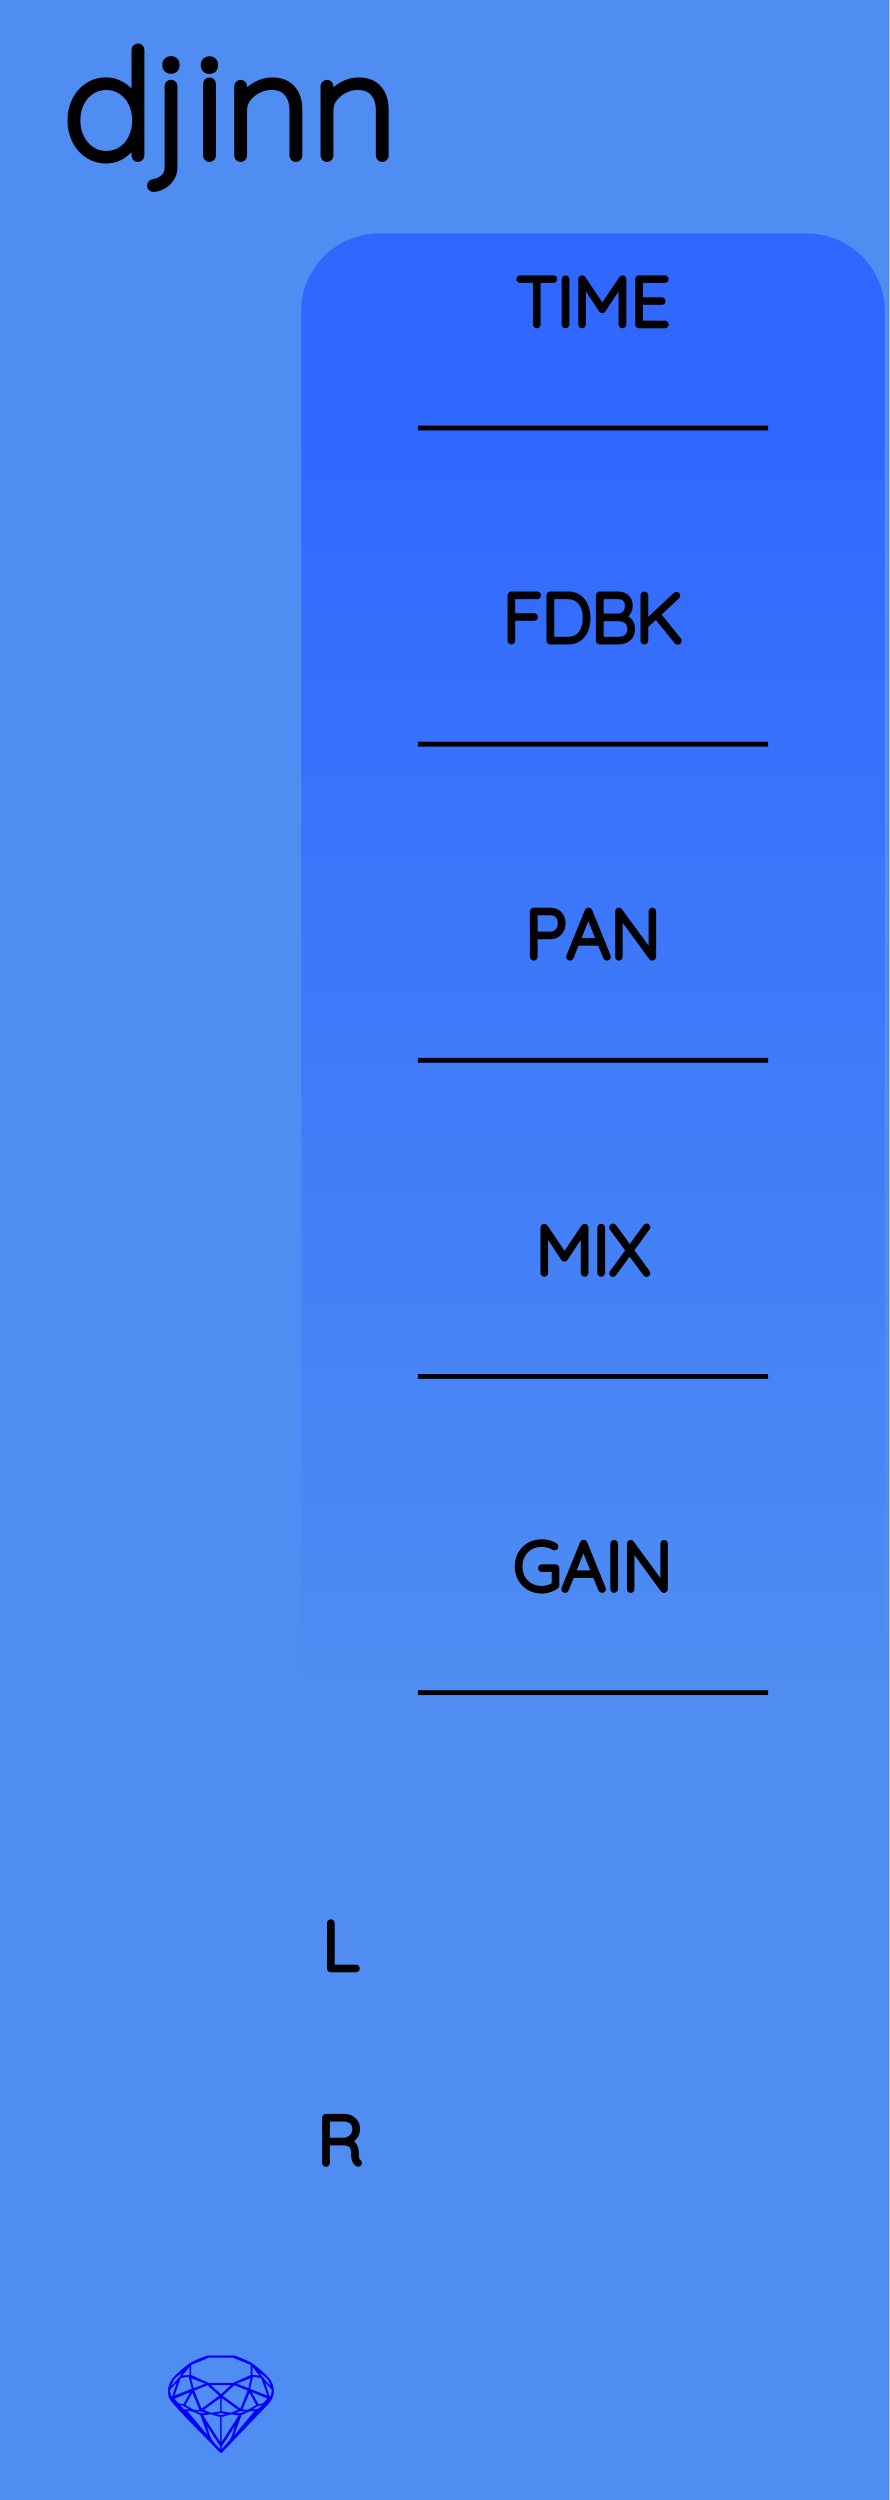
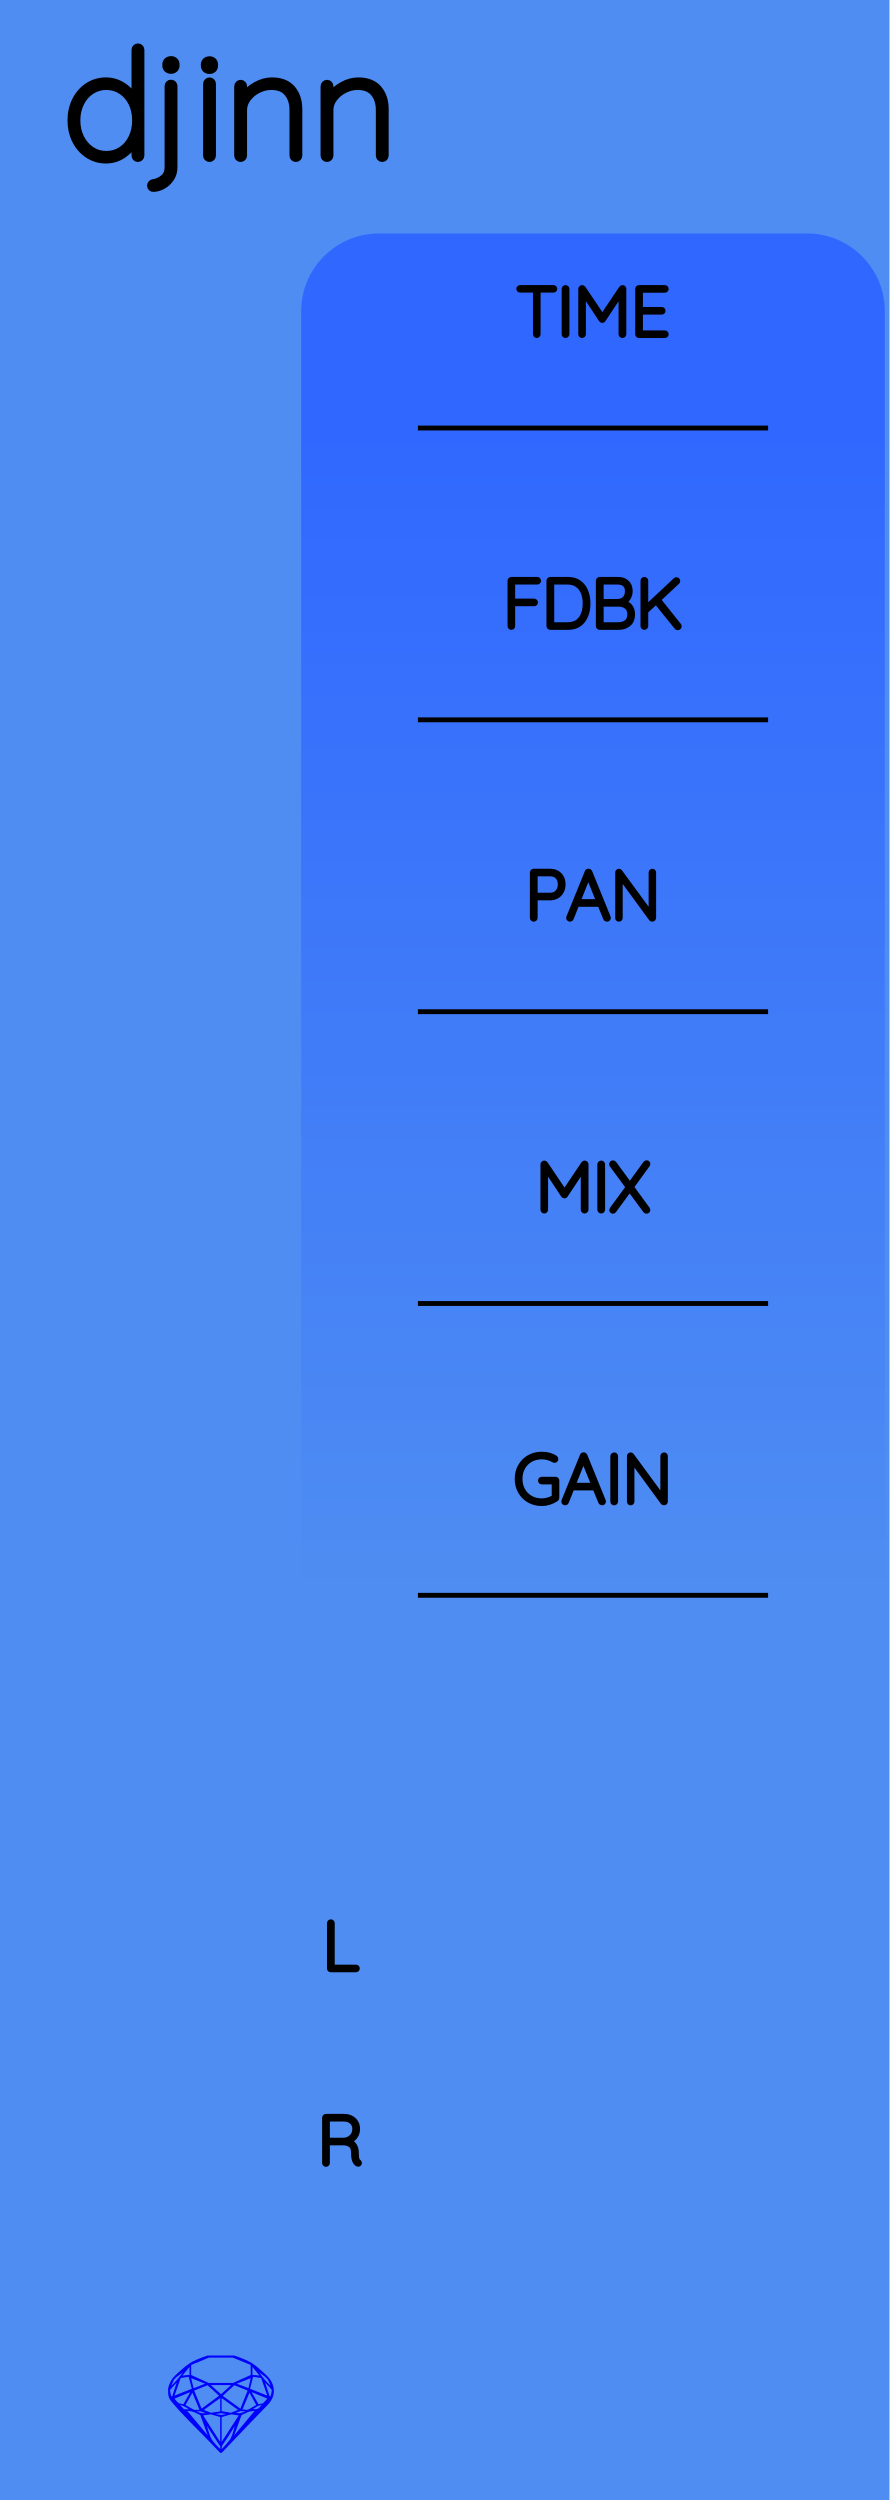
<svg xmlns="http://www.w3.org/2000/svg" width="45.72mm" height="128.50mm" viewBox="0 0 45.72 128.50">
  <g id="PanelLayer">
    <defs>
-       <linearGradient id="gradient_controls" x1="0" y1="22" x2="0" y2="87" gradientUnits="userSpaceOnUse">
+       <linearGradient id="gradient_controls" x1="0" y1="22" x2="0" y2="82" gradientUnits="userSpaceOnUse">
        <stop style="stop-color:#3068ff;stop-opacity:1;" offset="0" />
        <stop style="stop-color:#4f8df2;stop-opacity:1;" offset="1" />
      </linearGradient>
    </defs>
    <rect id="border_rect" width="45.72" height="128.5" x="0" y="0" style="display:inline;fill:#4f8df2;fill-opacity:1;stroke:none;" />
-     <path id="controls_art" d="M 15.48,87.00 L 15.48,16.00 A 4 4 0 0 1 19.48 12 L 41.48,12.00 A 4 4 0 0 1 45.48 16 L 45.48,12.00 L 45.48,87.00 z" style="fill:url(#gradient_controls);fill-opacity:1;stroke-width:0;" />
+     <path id="controls_art" d="M 15.48,82.00 L 15.48,16.00 A 4 4 0 0 1 19.48 12 L 41.48,12.00 A 4 4 0 0 1 45.48 16 L 45.48,12.00 L 45.48,82.00 z" style="fill:url(#gradient_controls);fill-opacity:1;stroke-width:0;" />
    <path id="model_name" d="M7.246 2.563V7.996Q7.246 8.058 7.199 8.105Q7.153 8.151 7.091 8.151Q7.021 8.151 6.978 8.105Q6.936 8.058 6.936 7.996V7.259Q6.749 7.67 6.346 7.949Q5.942 8.229 5.445 8.229Q4.941 8.229 4.53 7.961Q4.118 7.693 3.882 7.228Q3.645 6.762 3.645 6.188Q3.645 5.613 3.882 5.148Q4.118 4.682 4.53 4.418Q4.941 4.154 5.445 4.154Q5.927 4.154 6.338 4.426Q6.749 4.698 6.936 5.132V2.563Q6.936 2.501 6.978 2.455Q7.021 2.408 7.091 2.408Q7.161 2.408 7.203 2.455Q7.246 2.501 7.246 2.563ZM6.967 6.188Q6.967 5.691 6.773 5.295Q6.579 4.899 6.233 4.674Q5.888 4.449 5.461 4.449Q5.042 4.449 4.696 4.674Q4.351 4.899 4.153 5.299Q3.955 5.699 3.955 6.188Q3.955 6.684 4.153 7.08Q4.351 7.476 4.693 7.705Q5.034 7.934 5.461 7.934Q5.896 7.934 6.237 7.709Q6.579 7.484 6.773 7.084Q6.967 6.684 6.967 6.188ZM7.735 9.548V9.533Q7.735 9.478 7.774 9.436Q7.813 9.393 7.875 9.385Q8.177 9.339 8.406 9.145Q8.635 8.951 8.635 8.601V4.426Q8.635 4.364 8.678 4.317Q8.721 4.271 8.79 4.271Q8.86 4.271 8.903 4.317Q8.946 4.364 8.946 4.426V8.601Q8.946 8.927 8.775 9.176Q8.604 9.424 8.356 9.556Q8.107 9.688 7.882 9.688Q7.813 9.688 7.774 9.649Q7.735 9.61 7.735 9.548ZM8.519 3.37V3.308Q8.519 3.2 8.596 3.13Q8.674 3.06 8.798 3.06Q8.907 3.06 8.981 3.13Q9.054 3.2 9.054 3.308V3.37Q9.054 3.479 8.981 3.549Q8.907 3.619 8.79 3.619Q8.666 3.619 8.593 3.549Q8.519 3.479 8.519 3.37ZM10.77 8.151Q10.7 8.151 10.657 8.105Q10.614 8.058 10.614 7.996V4.31Q10.614 4.247 10.661 4.201Q10.707 4.154 10.77 4.154Q10.839 4.154 10.882 4.201Q10.925 4.247 10.925 4.31V7.996Q10.925 8.058 10.878 8.105Q10.832 8.151 10.77 8.151ZM10.498 3.378V3.316Q10.498 3.207 10.575 3.138Q10.653 3.068 10.777 3.068Q10.886 3.068 10.96 3.138Q11.033 3.207 11.033 3.316V3.378Q11.033 3.487 10.96 3.557Q10.886 3.627 10.77 3.627Q10.645 3.627 10.572 3.557Q10.498 3.487 10.498 3.378ZM15.364 5.621V7.996Q15.364 8.058 15.318 8.105Q15.271 8.151 15.209 8.151Q15.139 8.151 15.096 8.105Q15.054 8.058 15.054 7.996V5.652Q15.054 5.124 14.778 4.787Q14.503 4.449 13.944 4.449Q13.602 4.449 13.273 4.612Q12.943 4.775 12.733 5.055Q12.524 5.334 12.524 5.652V7.996Q12.524 8.058 12.477 8.105Q12.43 8.151 12.368 8.151Q12.299 8.151 12.256 8.105Q12.213 8.058 12.213 7.996V4.434Q12.213 4.372 12.26 4.325Q12.306 4.278 12.368 4.278Q12.438 4.278 12.481 4.325Q12.524 4.372 12.524 4.434V4.954Q12.749 4.604 13.156 4.379Q13.564 4.154 13.975 4.154Q14.666 4.154 15.015 4.562Q15.364 4.969 15.364 5.621ZM19.803 5.621V7.996Q19.803 8.058 19.757 8.105Q19.71 8.151 19.648 8.151Q19.578 8.151 19.536 8.105Q19.493 8.058 19.493 7.996V5.652Q19.493 5.124 19.218 4.787Q18.942 4.449 18.383 4.449Q18.042 4.449 17.712 4.612Q17.382 4.775 17.172 5.055Q16.963 5.334 16.963 5.652V7.996Q16.963 8.058 16.916 8.105Q16.87 8.151 16.808 8.151Q16.738 8.151 16.695 8.105Q16.652 8.058 16.652 7.996V4.434Q16.652 4.372 16.699 4.325Q16.746 4.278 16.808 4.278Q16.878 4.278 16.92 4.325Q16.963 4.372 16.963 4.434V4.954Q17.188 4.604 17.596 4.379Q18.003 4.154 18.414 4.154Q19.105 4.154 19.454 4.562Q19.803 4.969 19.803 5.621Z" style="display:inline;stroke:#000000;stroke-width:0.35;stroke-linecap:round;stroke-linejoin:bevel" />
    <path id="sapphire_gemstone" d="m 14.075,122.900 q 0,0.342 -0.243,0.631 -0.044,0.052 -0.204,0.215 -0.187,0.19 -0.785,0.813 l -1.444,1.513 q -0.019,0.003 -0.044,0.003 -0.028,0 -0.041,-0.003 -0.083,-0.083 -0.648,-0.675 -0.469,-0.474 -0.934,-0.948 -0.557,-0.568 -0.898,-0.981 -0.132,-0.16 -0.168,-0.298 -0.028,-0.102 -0.028,-0.342 0,-0.11 0.072,-0.289 0.066,-0.165 0.141,-0.265 0.119,-0.157 0.422,-0.424 0.284,-0.251 0.474,-0.375 0.273,-0.179 0.819,-0.367 0.096,-0.033 0.11,-0.033 h 1.361 q 0.011,0 0.105,0.033 0.568,0.201 0.824,0.367 0.165,0.105 0.474,0.378 0.322,0.284 0.422,0.422 0.215,0.295 0.215,0.626 z m -0.168,-0.273 q -0.033,-0.107 -0.135,-0.309 -0.072,-0.094 -0.209,-0.198 -0.119,-0.085 -0.234,-0.171 0.245,0.364 0.579,0.678 z m -0.573,-0.524 -0.358,-0.446 v 0.411 z m 0.637,0.758 q 0,-0.052 -0.342,-0.394 l 0.229,0.703 h 0.05 q 0.063,-0.218 0.063,-0.309 z m -0.232,0.273 -0.317,-0.904 -0.411,-0.063 -0.16,0.615 z m 0.003,0.154 -0.772,-0.32 h -0.03 l 0.345,0.606 q 0.08,-0.003 0.234,-0.047 0.025,-0.014 0.223,-0.24 z m -0.857,-1.05 -0.719,0.284 0.604,0.226 z m 0,-0.163 v -0.515 l -0.918,-0.38 h -1.224 l -0.918,0.38 v 0.515 l 0.898,0.408 h 1.254 z m 0.573,1.538 q -0.069,0.011 -0.198,0.052 -0.085,0.055 -0.259,0.163 0.019,0 0.063,0.003 0.041,0 0.063,0 0.119,0 0.19,-0.069 0.072,-0.072 0.141,-0.149 z m -0.289,0.003 -0.347,-0.631 -0.364,0.879 q 0.025,-0.017 0.066,-0.017 0.03,0 0.085,0.011 0.058,0.008 0.088,0.008 0.05,0 0.229,-0.107 0.229,-0.138 0.243,-0.143 z m -0.441,-0.741 -0.684,-0.276 -0.593,0.548 0.904,0.656 z m -0.854,-0.284 h -1.036 l 0.524,0.474 z m 0.75,1.367 q -0.229,-0.03 -0.229,-0.03 -0.036,0 -0.273,0.094 l 0.19,0.019 q 0.011,0 0.311,-0.083 z m -0.389,-0.088 -0.843,-0.612 v 0.675 l 0.471,0.083 z m 0.854,0.05 q -0.099,0.006 -0.295,0.039 -0.011,0.003 -0.378,0.176 -0.13,0.347 -0.38,1.042 z m -2.544,-1.397 -0.719,-0.284 0.124,0.518 z m -0.802,-0.455 v -0.411 l -0.367,0.446 z m 1.516,1.072 -0.593,-0.54 -0.684,0.276 0.38,0.929 z m 0.369,0.943 q -0.033,-0.003 -0.135,-0.025 -0.085,-0.017 -0.138,-0.017 -0.052,0 -0.138,0.017 -0.102,0.022 -0.135,0.025 0.265,0.047 0.273,0.047 0.008,0 0.273,-0.047 z m -0.309,-0.138 v -0.686 l -0.843,0.612 0.372,0.146 z m 0.951,0.207 -0.397,-0.055 -0.48,0.141 v 1.276 z m -2.888,-2.202 q -0.119,0.085 -0.234,0.174 -0.146,0.107 -0.209,0.196 -0.044,0.105 -0.135,0.314 0.369,-0.364 0.579,-0.684 z m 0.477,0.832 -0.16,-0.615 -0.411,0.063 -0.317,0.904 z m 0.394,1.083 -0.364,-0.879 -0.356,0.631 q 0.435,0.251 0.452,0.251 0.091,0 0.267,-0.003 z m 1.822,0.83 q -0.132,0.212 -0.405,0.634 -0.077,0.107 -0.22,0.328 -0.058,0.105 -0.055,0.226 0.16,-0.152 0.433,-0.496 0.077,-0.13 0.141,-0.339 0.055,-0.176 0.107,-0.353 z m -1.494,-0.661 -0.27,-0.088 -0.008,-0.011 q -0.025,0 -0.107,0.011 -0.066,0.006 -0.107,0.006 0.273,0.091 0.311,0.091 0.025,0 0.182,-0.008 z m -0.81,-1.064 h -0.03 l -0.772,0.32 q 0.066,0.097 0.223,0.24 0.077,0.014 0.234,0.047 z m -0.689,-0.502 q -0.342,0.347 -0.342,0.394 0,0.08 0.063,0.309 h 0.05 z m 2.235,3.045 v -1.276 l -0.48,-0.141 -0.397,0.055 z m -1.607,-1.676 q -0.256,-0.182 -0.458,-0.223 0.066,0.077 0.204,0.223 z m 1.61,2.045 v -0.138 l -0.684,-1.05 q 0.052,0.176 0.107,0.353 0.063,0.209 0.141,0.339 0.069,0.119 0.204,0.259 0.116,0.119 0.232,0.237 z m -0.645,-0.706 q -0.116,-0.328 -0.38,-1.042 -0.135,-0.066 -0.273,-0.13 -0.16,-0.072 -0.289,-0.072 -0.052,0 -0.11,-0.014 z" style="stroke-width:0;fill:#0000ff;stroke:#2e2114;stroke-linecap:square;stroke-opacity:1" />
    <path d="M18.368 101.178Q18.368 101.21 18.347 101.229Q18.326 101.249 18.297 101.249H17.003Q16.971 101.249 16.951 101.228Q16.932 101.207 16.932 101.178V98.85Q16.932 98.822 16.953 98.801Q16.974 98.779 17.006 98.779Q17.038 98.779 17.059 98.801Q17.08 98.822 17.08 98.85V101.108H18.297Q18.326 101.108 18.347 101.129Q18.368 101.15 18.368 101.178Z" style="stroke:#000000;stroke-width:0.25;stroke-linecap:round;stroke-linejoin:bevel" />
    <path d="M18.477 111.175Q18.477 111.207 18.458 111.226Q18.438 111.245 18.41 111.245Q18.389 111.245 18.378 111.238Q18.283 111.185 18.227 111.06Q18.17 110.935 18.17 110.649Q18.17 110.36 18.015 110.252Q17.86 110.145 17.655 110.145H16.83V111.178Q16.83 111.207 16.809 111.228Q16.787 111.249 16.756 111.249Q16.724 111.249 16.703 111.228Q16.682 111.207 16.682 111.178V108.85Q16.682 108.822 16.703 108.801Q16.724 108.779 16.752 108.779H17.683Q17.888 108.779 18.047 108.862Q18.206 108.945 18.294 109.09Q18.382 109.234 18.382 109.418Q18.382 109.654 18.257 109.824Q18.131 109.993 17.93 110.053Q18.1 110.106 18.209 110.263Q18.318 110.42 18.318 110.649Q18.318 110.885 18.348 110.979Q18.378 111.072 18.438 111.111Q18.477 111.136 18.477 111.175ZM17.701 110.004Q17.923 109.982 18.079 109.827Q18.234 109.672 18.234 109.421Q18.234 109.203 18.079 109.062Q17.923 108.921 17.666 108.921H16.83V110.004Z" style="stroke:#000000;stroke-width:0.25;stroke-linecap:round;stroke-linejoin:bevel" />
    <path d="M 21.48,22.00 L 39.48,22.00 z " style="stroke:#000000;stroke-width:0.25;stroke-linecap:round;stroke-linejoin:bevel;stroke-dasharray:none" />
-     <path d="M28.519 14.346Q28.519 14.378 28.499 14.396Q28.48 14.413 28.448 14.413H27.661V16.678Q27.661 16.706 27.64 16.728Q27.619 16.749 27.591 16.749Q27.559 16.749 27.54 16.728Q27.52 16.706 27.52 16.678V14.413H26.733Q26.705 14.413 26.684 14.394Q26.663 14.375 26.663 14.346Q26.663 14.318 26.684 14.299Q26.705 14.279 26.733 14.279H28.448Q28.476 14.279 28.497 14.299Q28.519 14.318 28.519 14.346ZM29.069 16.749Q29.034 16.749 29.014 16.728Q28.995 16.706 28.995 16.675V14.354Q28.995 14.322 29.016 14.301Q29.037 14.279 29.069 14.279Q29.101 14.279 29.122 14.301Q29.143 14.322 29.143 14.354V16.675Q29.139 16.706 29.118 16.728Q29.097 16.749 29.069 16.749ZM32.068 14.35V16.678Q32.068 16.706 32.045 16.728Q32.022 16.749 31.993 16.749Q31.962 16.749 31.941 16.728Q31.919 16.706 31.919 16.678V14.569L31.009 15.944Q30.991 15.973 30.96 15.973Q30.921 15.973 30.903 15.944L29.99 14.565V16.678Q29.99 16.706 29.968 16.728Q29.947 16.749 29.919 16.749Q29.887 16.749 29.868 16.728Q29.849 16.706 29.849 16.678V14.35Q29.849 14.325 29.868 14.302Q29.887 14.279 29.916 14.279Q29.961 14.279 29.983 14.311L30.96 15.765L31.937 14.311Q31.965 14.272 32.004 14.279Q32.032 14.283 32.05 14.302Q32.068 14.322 32.068 14.35ZM34.244 16.678Q34.244 16.71 34.223 16.729Q34.202 16.749 34.174 16.749H32.844Q32.815 16.749 32.794 16.728Q32.773 16.706 32.773 16.678V14.35Q32.773 14.322 32.794 14.301Q32.815 14.279 32.844 14.279H34.174Q34.202 14.279 34.223 14.301Q34.244 14.322 34.244 14.35Q34.244 14.382 34.223 14.401Q34.202 14.421 34.174 14.421H32.921V15.405H34.015Q34.043 15.405 34.064 15.426Q34.085 15.447 34.085 15.475Q34.085 15.507 34.064 15.527Q34.043 15.546 34.015 15.546H32.921V16.608H34.174Q34.202 16.608 34.223 16.629Q34.244 16.65 34.244 16.678Z" style="stroke:#000000;stroke-width:0.25;stroke-linecap:round;stroke-linejoin:bevel" />
-     <path d="M 21.48,38.25 L 39.48,38.25 z " style="stroke:#000000;stroke-width:0.25;stroke-linecap:round;stroke-linejoin:bevel;stroke-dasharray:none" />
-     <path d="M27.684 30.6Q27.684 30.632 27.663 30.651Q27.642 30.671 27.614 30.671H26.354V31.644H27.455Q27.483 31.644 27.504 31.665Q27.526 31.686 27.526 31.715Q27.526 31.747 27.504 31.766Q27.483 31.785 27.455 31.785H26.354V32.928Q26.354 32.956 26.335 32.978Q26.316 32.999 26.284 32.999Q26.252 32.999 26.233 32.978Q26.213 32.956 26.213 32.928V30.6Q26.213 30.572 26.234 30.551Q26.256 30.529 26.284 30.529H27.614Q27.642 30.529 27.663 30.551Q27.684 30.572 27.684 30.6ZM30.224 31.764Q30.224 32.113 30.113 32.392Q30.002 32.671 29.773 32.835Q29.543 32.999 29.201 32.999H28.284Q28.256 32.999 28.235 32.978Q28.213 32.956 28.213 32.928V30.6Q28.213 30.572 28.235 30.551Q28.256 30.529 28.284 30.529H29.201Q29.54 30.529 29.771 30.699Q30.002 30.868 30.113 31.148Q30.224 31.429 30.224 31.764ZM30.076 31.764Q30.076 31.464 29.979 31.215Q29.882 30.967 29.679 30.819Q29.476 30.671 29.166 30.671H28.362V32.858H29.166Q29.625 32.858 29.85 32.556Q30.076 32.255 30.076 31.764ZM32.517 32.332Q32.517 32.653 32.314 32.826Q32.112 32.999 31.798 32.999H30.824Q30.796 32.999 30.775 32.978Q30.753 32.956 30.753 32.928V30.6Q30.753 30.572 30.775 30.551Q30.796 30.529 30.824 30.529H31.773Q32.055 30.529 32.224 30.692Q32.394 30.854 32.394 31.129Q32.394 31.327 32.295 31.487Q32.196 31.648 32.02 31.708Q32.246 31.75 32.382 31.912Q32.517 32.075 32.517 32.332ZM31.755 30.671H30.902V31.662H31.755Q31.974 31.658 32.11 31.519Q32.246 31.38 32.246 31.126Q32.246 30.917 32.117 30.794Q31.988 30.671 31.755 30.671ZM32.369 32.332Q32.369 32.071 32.207 31.939Q32.045 31.806 31.78 31.806H30.902V32.858H31.78Q32.045 32.858 32.207 32.725Q32.369 32.593 32.369 32.332ZM34.913 32.942Q34.913 32.981 34.886 32.999Q34.86 33.017 34.831 33.017Q34.803 33.017 34.782 32.992L33.724 31.683L33.195 32.173V32.925Q33.191 32.956 33.17 32.978Q33.149 32.999 33.12 32.999Q33.085 32.999 33.066 32.978Q33.047 32.956 33.047 32.925V30.604Q33.047 30.572 33.068 30.551Q33.089 30.529 33.12 30.529Q33.152 30.529 33.173 30.551Q33.195 30.572 33.195 30.604V31.993L34.719 30.565Q34.74 30.544 34.768 30.544Q34.796 30.544 34.817 30.565Q34.839 30.586 34.839 30.614Q34.839 30.642 34.817 30.663L33.84 31.574L34.895 32.893Q34.913 32.918 34.913 32.942Z" style="stroke:#000000;stroke-width:0.25;stroke-linecap:round;stroke-linejoin:bevel" />
-     <path d="M 21.48,54.50 L 39.48,54.50 z " style="stroke:#000000;stroke-width:0.25;stroke-linecap:round;stroke-linejoin:bevel;stroke-dasharray:none" />
-     <path d="M28.945 47.453Q28.945 47.651 28.863 47.811Q28.78 47.972 28.628 48.062Q28.476 48.152 28.279 48.152H27.51V49.178Q27.51 49.206 27.487 49.228Q27.464 49.249 27.436 49.249Q27.404 49.249 27.383 49.228Q27.361 49.206 27.361 49.178V46.85Q27.361 46.822 27.383 46.801Q27.404 46.779 27.432 46.779H28.279Q28.578 46.779 28.762 46.966Q28.945 47.153 28.945 47.453ZM28.797 47.453Q28.797 47.21 28.658 47.065Q28.519 46.92 28.279 46.92H27.51V48.011H28.279Q28.515 48.011 28.656 47.854Q28.797 47.697 28.797 47.453ZM31.27 49.182Q31.27 49.214 31.249 49.231Q31.228 49.249 31.196 49.249Q31.171 49.249 31.152 49.236Q31.133 49.224 31.126 49.203L30.829 48.476L30.833 48.483H29.651L29.365 49.203Q29.348 49.249 29.302 49.249Q29.27 49.249 29.251 49.231Q29.231 49.214 29.228 49.189Q29.224 49.175 29.231 49.154L30.18 46.818Q30.191 46.79 30.207 46.781Q30.223 46.772 30.247 46.772Q30.3 46.772 30.318 46.818L31.267 49.154Q31.27 49.164 31.27 49.182ZM29.707 48.342H30.776L30.237 47.012ZM33.599 46.846V49.171Q33.599 49.21 33.577 49.229Q33.556 49.249 33.525 49.249Q33.489 49.249 33.468 49.221L31.881 47.051V49.189Q31.881 49.214 31.861 49.231Q31.842 49.249 31.814 49.249Q31.782 49.249 31.764 49.231Q31.747 49.214 31.747 49.189V46.85Q31.747 46.815 31.766 46.797Q31.785 46.779 31.81 46.779Q31.842 46.779 31.863 46.804L33.465 48.988V46.846Q33.465 46.818 33.484 46.799Q33.503 46.779 33.532 46.779Q33.563 46.779 33.581 46.799Q33.599 46.818 33.599 46.846Z" style="stroke:#000000;stroke-width:0.25;stroke-linecap:round;stroke-linejoin:bevel" />
-     <path d="M 21.48,70.75 L 39.48,70.75 z " style="stroke:#000000;stroke-width:0.25;stroke-linecap:round;stroke-linejoin:bevel;stroke-dasharray:none" />
-     <path d="M30.124 63.1V65.428Q30.124 65.457 30.101 65.478Q30.078 65.499 30.05 65.499Q30.018 65.499 29.997 65.478Q29.976 65.457 29.976 65.428V63.319L29.065 64.695Q29.048 64.723 29.016 64.723Q28.977 64.723 28.959 64.695L28.046 63.315V65.428Q28.046 65.457 28.025 65.478Q28.003 65.499 27.975 65.499Q27.944 65.499 27.924 65.478Q27.905 65.457 27.905 65.428V63.1Q27.905 63.075 27.924 63.052Q27.944 63.029 27.972 63.029Q28.018 63.029 28.039 63.061L29.016 64.515L29.993 63.061Q30.021 63.022 30.06 63.029Q30.088 63.033 30.106 63.052Q30.124 63.072 30.124 63.1ZM30.903 65.499Q30.868 65.499 30.849 65.478Q30.829 65.457 30.829 65.425V63.103Q30.829 63.072 30.85 63.051Q30.872 63.029 30.903 63.029Q30.935 63.029 30.956 63.051Q30.977 63.072 30.977 63.103V65.425Q30.974 65.457 30.953 65.478Q30.932 65.499 30.903 65.499ZM33.285 65.397Q33.302 65.421 33.302 65.439Q33.302 65.471 33.281 65.49Q33.26 65.509 33.228 65.509Q33.189 65.509 33.172 65.481L32.364 64.38L31.559 65.481Q31.542 65.509 31.507 65.509Q31.475 65.509 31.457 65.49Q31.44 65.471 31.44 65.449Q31.44 65.432 31.457 65.404L32.286 64.271L31.45 63.132Q31.436 63.114 31.436 63.089Q31.436 63.058 31.457 63.038Q31.478 63.019 31.507 63.019Q31.549 63.019 31.567 63.047L32.374 64.151L33.179 63.044Q33.2 63.015 33.232 63.015Q33.263 63.015 33.283 63.031Q33.302 63.047 33.302 63.072Q33.302 63.096 33.285 63.121L32.456 64.264Z" style="stroke:#000000;stroke-width:0.25;stroke-linecap:round;stroke-linejoin:bevel" />
-     <path d="M 21.48,87.00 L 39.48,87.00 z " style="stroke:#000000;stroke-width:0.25;stroke-linecap:round;stroke-linejoin:bevel;stroke-dasharray:none" />
-     <path d="M28.624 80.602V81.488Q28.624 81.53 28.593 81.551Q28.43 81.661 28.238 81.722Q28.046 81.784 27.848 81.784Q27.485 81.784 27.197 81.62Q26.91 81.456 26.746 81.167Q26.582 80.877 26.582 80.514Q26.582 80.151 26.746 79.862Q26.91 79.572 27.197 79.408Q27.485 79.244 27.848 79.244Q28.046 79.244 28.224 79.292Q28.402 79.339 28.543 79.435Q28.575 79.456 28.575 79.495Q28.575 79.526 28.552 79.546Q28.529 79.565 28.508 79.565Q28.49 79.565 28.462 79.551Q28.166 79.385 27.848 79.385Q27.524 79.385 27.27 79.53Q27.016 79.674 26.873 79.932Q26.73 80.19 26.73 80.514Q26.73 80.839 26.873 81.096Q27.016 81.354 27.27 81.498Q27.524 81.643 27.848 81.643Q28.011 81.643 28.178 81.592Q28.346 81.541 28.483 81.456V80.673H27.848Q27.82 80.673 27.799 80.652Q27.778 80.63 27.778 80.602Q27.778 80.571 27.799 80.551Q27.82 80.532 27.848 80.532H28.554Q28.586 80.532 28.605 80.553Q28.624 80.574 28.624 80.602ZM31.02 81.682Q31.02 81.714 30.999 81.731Q30.977 81.749 30.946 81.749Q30.921 81.749 30.902 81.737Q30.882 81.724 30.875 81.703L30.579 80.976L30.582 80.983H29.401L29.115 81.703Q29.097 81.749 29.051 81.749Q29.02 81.749 29 81.731Q28.981 81.714 28.977 81.689Q28.974 81.675 28.981 81.654L29.93 79.318Q29.94 79.29 29.956 79.281Q29.972 79.272 29.997 79.272Q30.05 79.272 30.067 79.318L31.016 81.654Q31.02 81.664 31.02 81.682ZM29.457 80.842H30.526L29.986 79.512ZM31.57 81.749Q31.535 81.749 31.515 81.728Q31.496 81.707 31.496 81.675V79.353Q31.496 79.322 31.517 79.301Q31.538 79.279 31.57 79.279Q31.602 79.279 31.623 79.301Q31.644 79.322 31.644 79.353V81.675Q31.641 81.707 31.619 81.728Q31.598 81.749 31.57 81.749ZM34.202 79.346V81.671Q34.202 81.71 34.181 81.729Q34.16 81.749 34.128 81.749Q34.092 81.749 34.071 81.721L32.484 79.551V81.689Q32.484 81.714 32.464 81.731Q32.445 81.749 32.417 81.749Q32.385 81.749 32.367 81.731Q32.35 81.714 32.35 81.689V79.35Q32.35 79.315 32.369 79.297Q32.389 79.279 32.413 79.279Q32.445 79.279 32.466 79.304L34.068 81.488V79.346Q34.068 79.318 34.087 79.299Q34.107 79.279 34.135 79.279Q34.166 79.279 34.184 79.299Q34.202 79.318 34.202 79.346Z" style="stroke:#000000;stroke-width:0.25;stroke-linecap:round;stroke-linejoin:bevel" />
+     <path d="M28.519 14.846Q28.519 14.878 28.499 14.896Q28.48 14.913 28.448 14.913H27.661V17.178Q27.661 17.206 27.64 17.228Q27.619 17.249 27.591 17.249Q27.559 17.249 27.54 17.228Q27.52 17.206 27.52 17.178V14.913H26.733Q26.705 14.913 26.684 14.894Q26.663 14.875 26.663 14.846Q26.663 14.818 26.684 14.799Q26.705 14.779 26.733 14.779H28.448Q28.476 14.779 28.497 14.799Q28.519 14.818 28.519 14.846ZM29.069 17.249Q29.034 17.249 29.014 17.228Q28.995 17.206 28.995 17.175V14.854Q28.995 14.822 29.016 14.801Q29.037 14.779 29.069 14.779Q29.101 14.779 29.122 14.801Q29.143 14.822 29.143 14.854V17.175Q29.139 17.206 29.118 17.228Q29.097 17.249 29.069 17.249ZM32.068 14.85V17.178Q32.068 17.206 32.045 17.228Q32.022 17.249 31.993 17.249Q31.962 17.249 31.941 17.228Q31.919 17.206 31.919 17.178V15.069L31.009 16.445Q30.991 16.473 30.96 16.473Q30.921 16.473 30.903 16.445L29.99 15.065V17.178Q29.99 17.206 29.968 17.228Q29.947 17.249 29.919 17.249Q29.887 17.249 29.868 17.228Q29.849 17.206 29.849 17.178V14.85Q29.849 14.825 29.868 14.802Q29.887 14.779 29.916 14.779Q29.961 14.779 29.983 14.811L30.96 16.265L31.937 14.811Q31.965 14.772 32.004 14.779Q32.032 14.783 32.05 14.802Q32.068 14.822 32.068 14.85ZM34.244 17.178Q34.244 17.21 34.223 17.229Q34.202 17.249 34.174 17.249H32.844Q32.815 17.249 32.794 17.228Q32.773 17.206 32.773 17.178V14.85Q32.773 14.822 32.794 14.801Q32.815 14.779 32.844 14.779H34.174Q34.202 14.779 34.223 14.801Q34.244 14.822 34.244 14.85Q34.244 14.882 34.223 14.901Q34.202 14.921 34.174 14.921H32.921V15.905H34.015Q34.043 15.905 34.064 15.926Q34.085 15.947 34.085 15.975Q34.085 16.007 34.064 16.026Q34.043 16.046 34.015 16.046H32.921V17.108H34.174Q34.202 17.108 34.223 17.129Q34.244 17.15 34.244 17.178Z" style="stroke:#000000;stroke-width:0.25;stroke-linecap:round;stroke-linejoin:bevel" />
+     <path d="M 21.48,37.00 L 39.48,37.00 z " style="stroke:#000000;stroke-width:0.25;stroke-linecap:round;stroke-linejoin:bevel;stroke-dasharray:none" />
+     <path d="M27.684 29.85Q27.684 29.882 27.663 29.901Q27.642 29.921 27.614 29.921H26.354V30.894H27.455Q27.483 30.894 27.504 30.915Q27.526 30.936 27.526 30.965Q27.526 30.997 27.504 31.016Q27.483 31.035 27.455 31.035H26.354V32.178Q26.354 32.206 26.335 32.228Q26.316 32.249 26.284 32.249Q26.252 32.249 26.233 32.228Q26.213 32.206 26.213 32.178V29.85Q26.213 29.822 26.234 29.801Q26.256 29.779 26.284 29.779H27.614Q27.642 29.779 27.663 29.801Q27.684 29.822 27.684 29.85ZM30.224 31.014Q30.224 31.363 30.113 31.642Q30.002 31.921 29.773 32.085Q29.543 32.249 29.201 32.249H28.284Q28.256 32.249 28.235 32.228Q28.213 32.206 28.213 32.178V29.85Q28.213 29.822 28.235 29.801Q28.256 29.779 28.284 29.779H29.201Q29.54 29.779 29.771 29.949Q30.002 30.118 30.113 30.398Q30.224 30.679 30.224 31.014ZM30.076 31.014Q30.076 30.714 29.979 30.465Q29.882 30.217 29.679 30.069Q29.476 29.921 29.166 29.921H28.362V32.108H29.166Q29.625 32.108 29.85 31.806Q30.076 31.505 30.076 31.014ZM32.517 31.582Q32.517 31.903 32.314 32.076Q32.112 32.249 31.798 32.249H30.824Q30.796 32.249 30.775 32.228Q30.753 32.206 30.753 32.178V29.85Q30.753 29.822 30.775 29.801Q30.796 29.779 30.824 29.779H31.773Q32.055 29.779 32.224 29.942Q32.394 30.104 32.394 30.379Q32.394 30.577 32.295 30.737Q32.196 30.898 32.02 30.958Q32.246 31 32.382 31.162Q32.517 31.325 32.517 31.582ZM31.755 29.921H30.902V30.912H31.755Q31.974 30.908 32.11 30.769Q32.246 30.63 32.246 30.376Q32.246 30.167 32.117 30.044Q31.988 29.921 31.755 29.921ZM32.369 31.582Q32.369 31.321 32.207 31.189Q32.045 31.056 31.78 31.056H30.902V32.108H31.78Q32.045 32.108 32.207 31.975Q32.369 31.843 32.369 31.582ZM34.913 32.192Q34.913 32.231 34.886 32.249Q34.86 32.267 34.831 32.267Q34.803 32.267 34.782 32.242L33.724 30.933L33.195 31.423V32.175Q33.191 32.206 33.17 32.228Q33.149 32.249 33.12 32.249Q33.085 32.249 33.066 32.228Q33.047 32.206 33.047 32.175V29.854Q33.047 29.822 33.068 29.801Q33.089 29.779 33.12 29.779Q33.152 29.779 33.173 29.801Q33.195 29.822 33.195 29.854V31.243L34.719 29.815Q34.74 29.794 34.768 29.794Q34.796 29.794 34.817 29.815Q34.839 29.836 34.839 29.864Q34.839 29.892 34.817 29.913L33.84 30.824L34.895 32.143Q34.913 32.168 34.913 32.192Z" style="stroke:#000000;stroke-width:0.25;stroke-linecap:round;stroke-linejoin:bevel" />
+     <path d="M 21.48,52.00 L 39.48,52.00 z " style="stroke:#000000;stroke-width:0.25;stroke-linecap:round;stroke-linejoin:bevel;stroke-dasharray:none" />
+     <path d="M28.945 45.453Q28.945 45.651 28.863 45.811Q28.78 45.972 28.628 46.062Q28.476 46.152 28.279 46.152H27.51V47.178Q27.51 47.206 27.487 47.228Q27.464 47.249 27.436 47.249Q27.404 47.249 27.383 47.228Q27.361 47.206 27.361 47.178V44.85Q27.361 44.822 27.383 44.801Q27.404 44.779 27.432 44.779H28.279Q28.578 44.779 28.762 44.966Q28.945 45.153 28.945 45.453ZM28.797 45.453Q28.797 45.21 28.658 45.065Q28.519 44.92 28.279 44.92H27.51V46.011H28.279Q28.515 46.011 28.656 45.854Q28.797 45.697 28.797 45.453ZM31.27 47.182Q31.27 47.214 31.249 47.231Q31.228 47.249 31.196 47.249Q31.171 47.249 31.152 47.236Q31.133 47.224 31.126 47.203L30.829 46.476L30.833 46.483H29.651L29.365 47.203Q29.348 47.249 29.302 47.249Q29.27 47.249 29.251 47.231Q29.231 47.214 29.228 47.189Q29.224 47.175 29.231 47.154L30.18 44.818Q30.191 44.79 30.207 44.781Q30.223 44.772 30.247 44.772Q30.3 44.772 30.318 44.818L31.267 47.154Q31.27 47.164 31.27 47.182ZM29.707 46.342H30.776L30.237 45.012ZM33.599 44.846V47.171Q33.599 47.21 33.577 47.229Q33.556 47.249 33.525 47.249Q33.489 47.249 33.468 47.221L31.881 45.051V47.189Q31.881 47.214 31.861 47.231Q31.842 47.249 31.814 47.249Q31.782 47.249 31.764 47.231Q31.747 47.214 31.747 47.189V44.85Q31.747 44.815 31.766 44.797Q31.785 44.779 31.81 44.779Q31.842 44.779 31.863 44.804L33.465 46.988V44.846Q33.465 44.818 33.484 44.799Q33.503 44.779 33.532 44.779Q33.563 44.779 33.581 44.799Q33.599 44.818 33.599 44.846Z" style="stroke:#000000;stroke-width:0.25;stroke-linecap:round;stroke-linejoin:bevel" />
+     <path d="M 21.48,67.00 L 39.48,67.00 z " style="stroke:#000000;stroke-width:0.25;stroke-linecap:round;stroke-linejoin:bevel;stroke-dasharray:none" />
+     <path d="M30.124 59.85V62.178Q30.124 62.206 30.101 62.228Q30.078 62.249 30.05 62.249Q30.018 62.249 29.997 62.228Q29.976 62.206 29.976 62.178V60.069L29.065 61.444Q29.048 61.473 29.016 61.473Q28.977 61.473 28.959 61.444L28.046 60.065V62.178Q28.046 62.206 28.025 62.228Q28.003 62.249 27.975 62.249Q27.944 62.249 27.924 62.228Q27.905 62.206 27.905 62.178V59.85Q27.905 59.825 27.924 59.802Q27.944 59.779 27.972 59.779Q28.018 59.779 28.039 59.811L29.016 61.265L29.993 59.811Q30.021 59.772 30.06 59.779Q30.088 59.783 30.106 59.802Q30.124 59.822 30.124 59.85ZM30.903 62.249Q30.868 62.249 30.849 62.228Q30.829 62.206 30.829 62.175V59.853Q30.829 59.822 30.85 59.801Q30.872 59.779 30.903 59.779Q30.935 59.779 30.956 59.801Q30.977 59.822 30.977 59.853V62.175Q30.974 62.206 30.953 62.228Q30.932 62.249 30.903 62.249ZM33.285 62.147Q33.302 62.171 33.302 62.189Q33.302 62.221 33.281 62.24Q33.26 62.259 33.228 62.259Q33.189 62.259 33.172 62.231L32.364 61.13L31.559 62.231Q31.542 62.259 31.507 62.259Q31.475 62.259 31.457 62.24Q31.44 62.221 31.44 62.199Q31.44 62.182 31.457 62.154L32.286 61.021L31.45 59.882Q31.436 59.864 31.436 59.839Q31.436 59.808 31.457 59.788Q31.478 59.769 31.507 59.769Q31.549 59.769 31.567 59.797L32.374 60.901L33.179 59.794Q33.2 59.765 33.232 59.765Q33.263 59.765 33.283 59.781Q33.302 59.797 33.302 59.822Q33.302 59.846 33.285 59.871L32.456 61.014Z" style="stroke:#000000;stroke-width:0.25;stroke-linecap:round;stroke-linejoin:bevel" />
+     <path d="M 21.48,82.00 L 39.48,82.00 z " style="stroke:#000000;stroke-width:0.25;stroke-linecap:round;stroke-linejoin:bevel;stroke-dasharray:none" />
+     <path d="M28.624 76.102V76.988Q28.624 77.03 28.593 77.051Q28.43 77.161 28.238 77.222Q28.046 77.284 27.848 77.284Q27.485 77.284 27.197 77.12Q26.91 76.956 26.746 76.667Q26.582 76.377 26.582 76.014Q26.582 75.651 26.746 75.362Q26.91 75.072 27.197 74.908Q27.485 74.744 27.848 74.744Q28.046 74.744 28.224 74.792Q28.402 74.839 28.543 74.935Q28.575 74.956 28.575 74.995Q28.575 75.026 28.552 75.046Q28.529 75.065 28.508 75.065Q28.49 75.065 28.462 75.051Q28.166 74.885 27.848 74.885Q27.524 74.885 27.27 75.03Q27.016 75.174 26.873 75.432Q26.73 75.69 26.73 76.014Q26.73 76.339 26.873 76.596Q27.016 76.854 27.27 76.998Q27.524 77.143 27.848 77.143Q28.011 77.143 28.178 77.092Q28.346 77.041 28.483 76.956V76.173H27.848Q27.82 76.173 27.799 76.152Q27.778 76.13 27.778 76.102Q27.778 76.071 27.799 76.051Q27.82 76.032 27.848 76.032H28.554Q28.586 76.032 28.605 76.053Q28.624 76.074 28.624 76.102ZM31.02 77.182Q31.02 77.214 30.999 77.231Q30.977 77.249 30.946 77.249Q30.921 77.249 30.902 77.237Q30.882 77.224 30.875 77.203L30.579 76.476L30.582 76.483H29.401L29.115 77.203Q29.097 77.249 29.051 77.249Q29.02 77.249 29 77.231Q28.981 77.214 28.977 77.189Q28.974 77.175 28.981 77.154L29.93 74.818Q29.94 74.79 29.956 74.781Q29.972 74.772 29.997 74.772Q30.05 74.772 30.067 74.818L31.016 77.154Q31.02 77.164 31.02 77.182ZM29.457 76.342H30.526L29.986 75.012ZM31.57 77.249Q31.535 77.249 31.515 77.228Q31.496 77.207 31.496 77.175V74.853Q31.496 74.822 31.517 74.801Q31.538 74.779 31.57 74.779Q31.602 74.779 31.623 74.801Q31.644 74.822 31.644 74.853V77.175Q31.641 77.207 31.619 77.228Q31.598 77.249 31.57 77.249ZM34.202 74.846V77.171Q34.202 77.21 34.181 77.229Q34.16 77.249 34.128 77.249Q34.092 77.249 34.071 77.221L32.484 75.051V77.189Q32.484 77.214 32.464 77.231Q32.445 77.249 32.417 77.249Q32.385 77.249 32.367 77.231Q32.35 77.214 32.35 77.189V74.85Q32.35 74.815 32.369 74.797Q32.389 74.779 32.413 74.779Q32.445 74.779 32.466 74.804L34.068 76.988V74.846Q34.068 74.818 34.087 74.799Q34.107 74.779 34.135 74.779Q34.166 74.779 34.184 74.799Q34.202 74.818 34.202 74.846Z" style="stroke:#000000;stroke-width:0.25;stroke-linecap:round;stroke-linejoin:bevel" />
  </g>
</svg>
